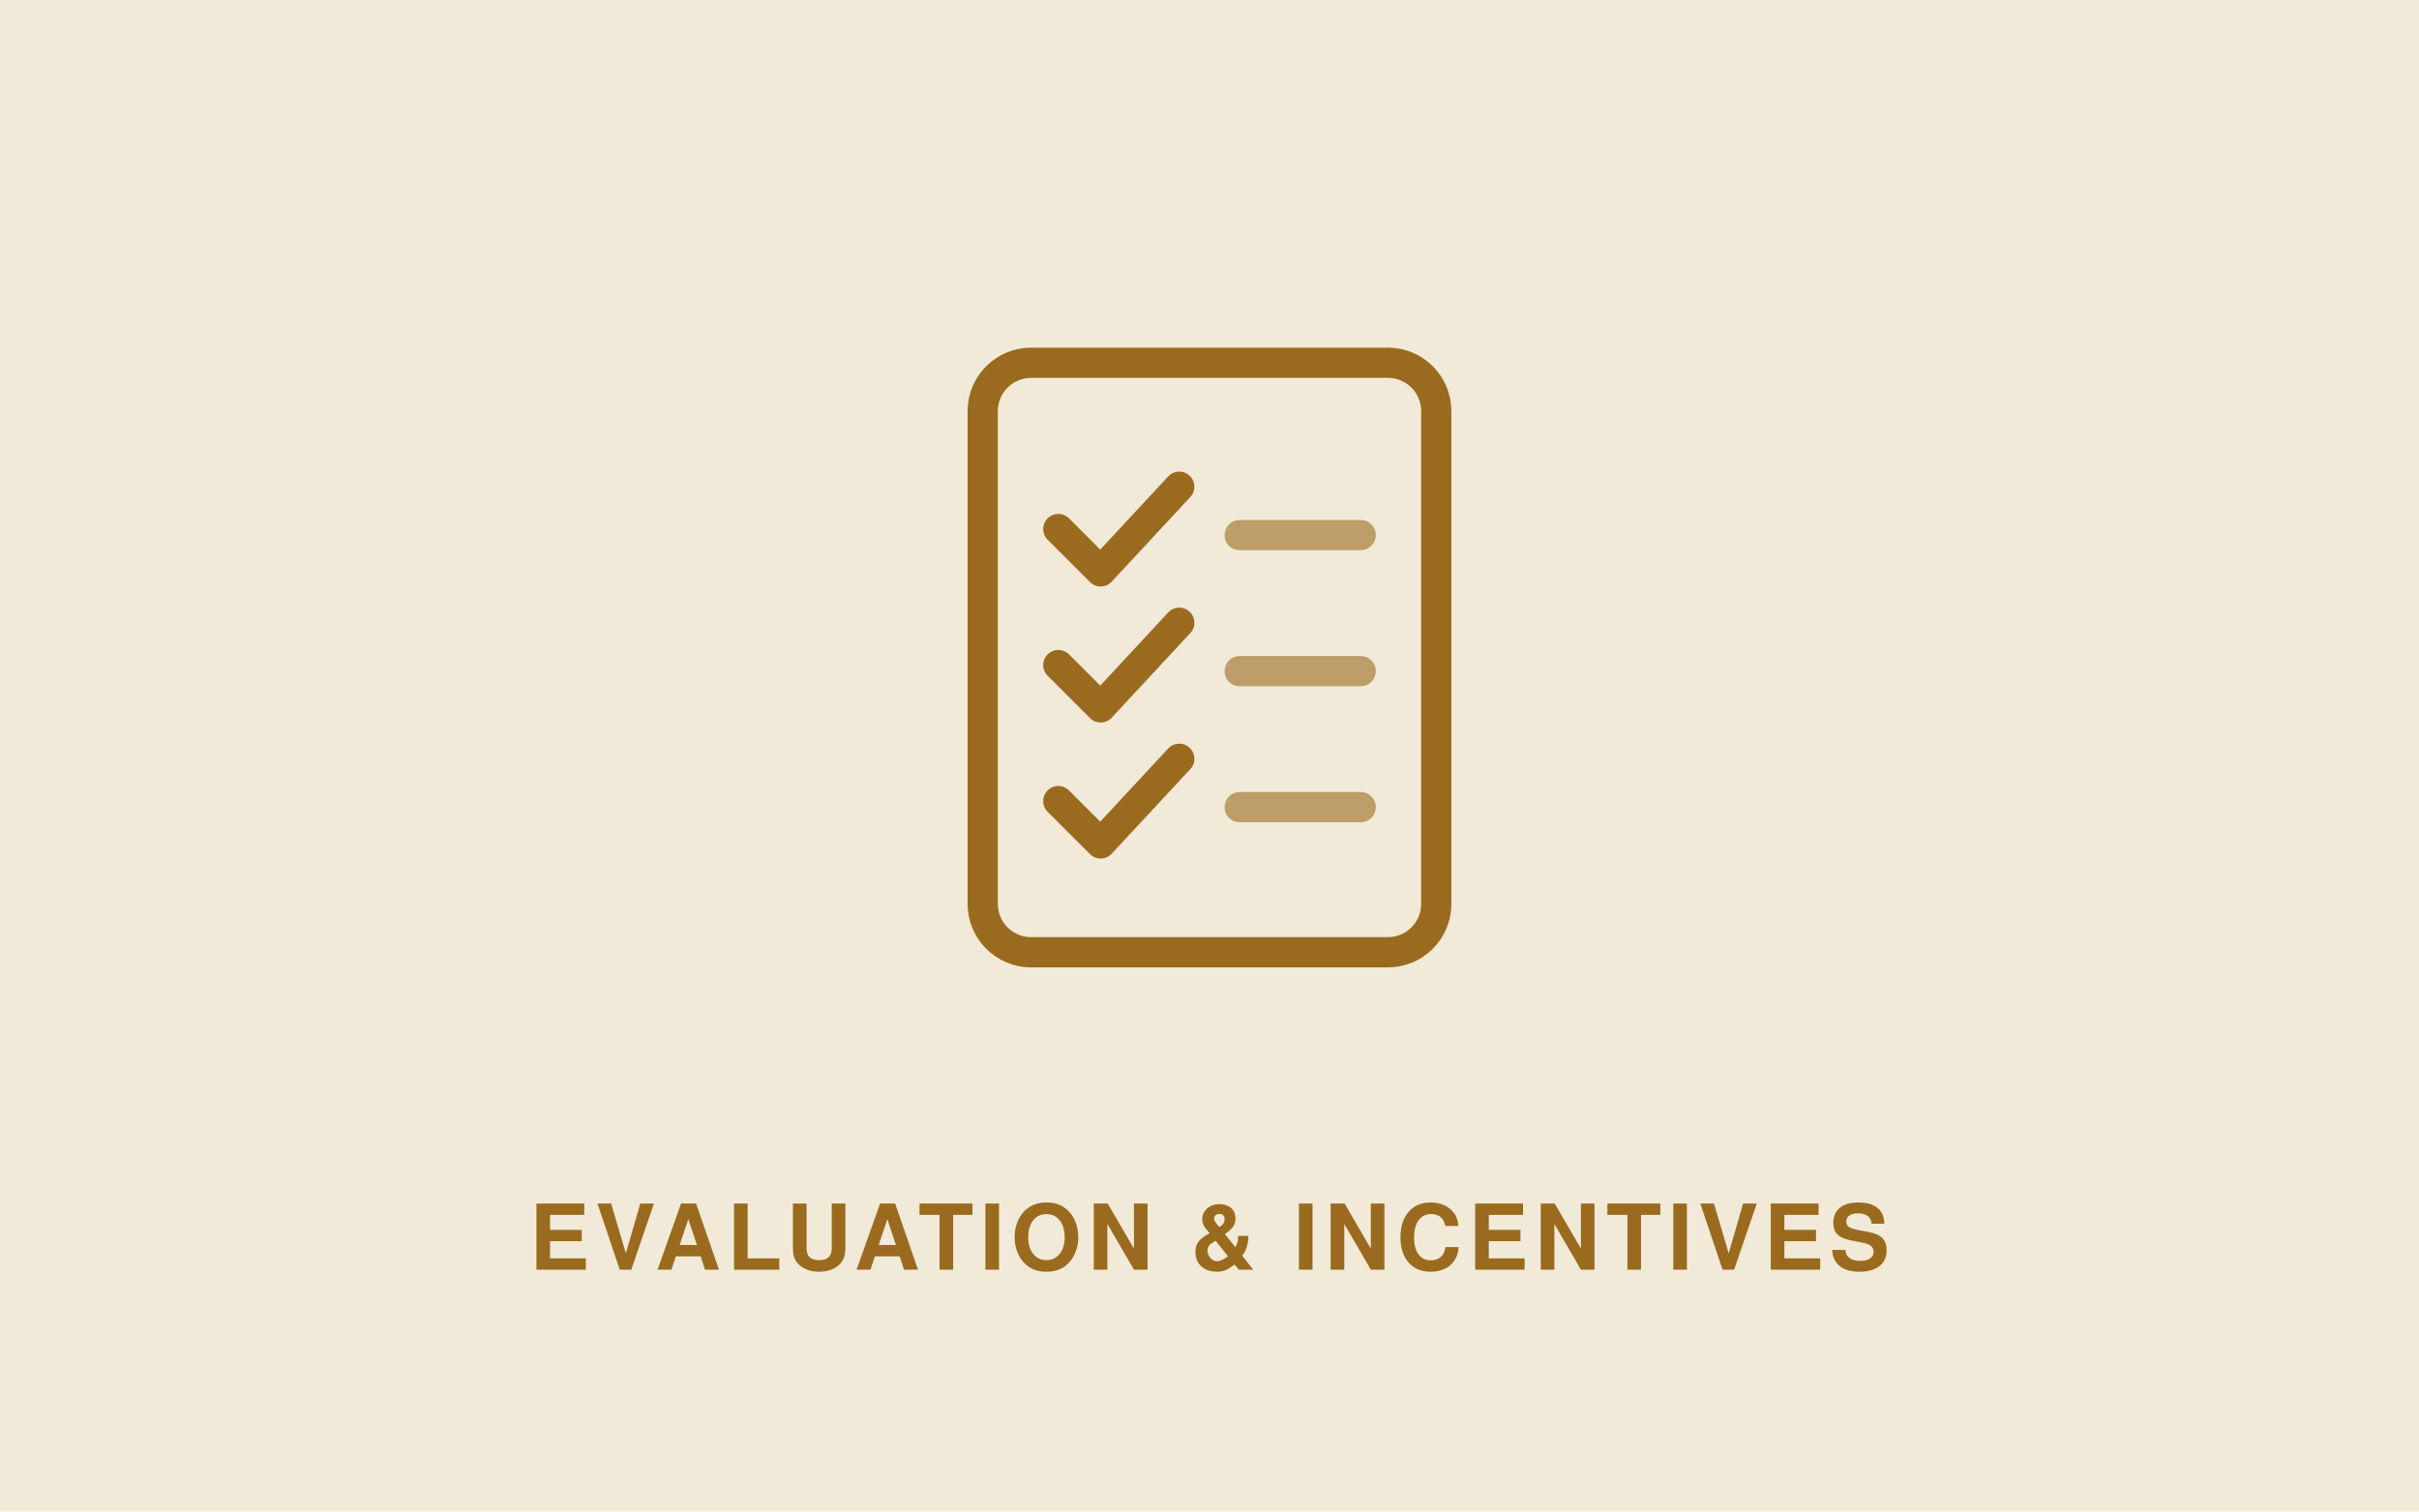
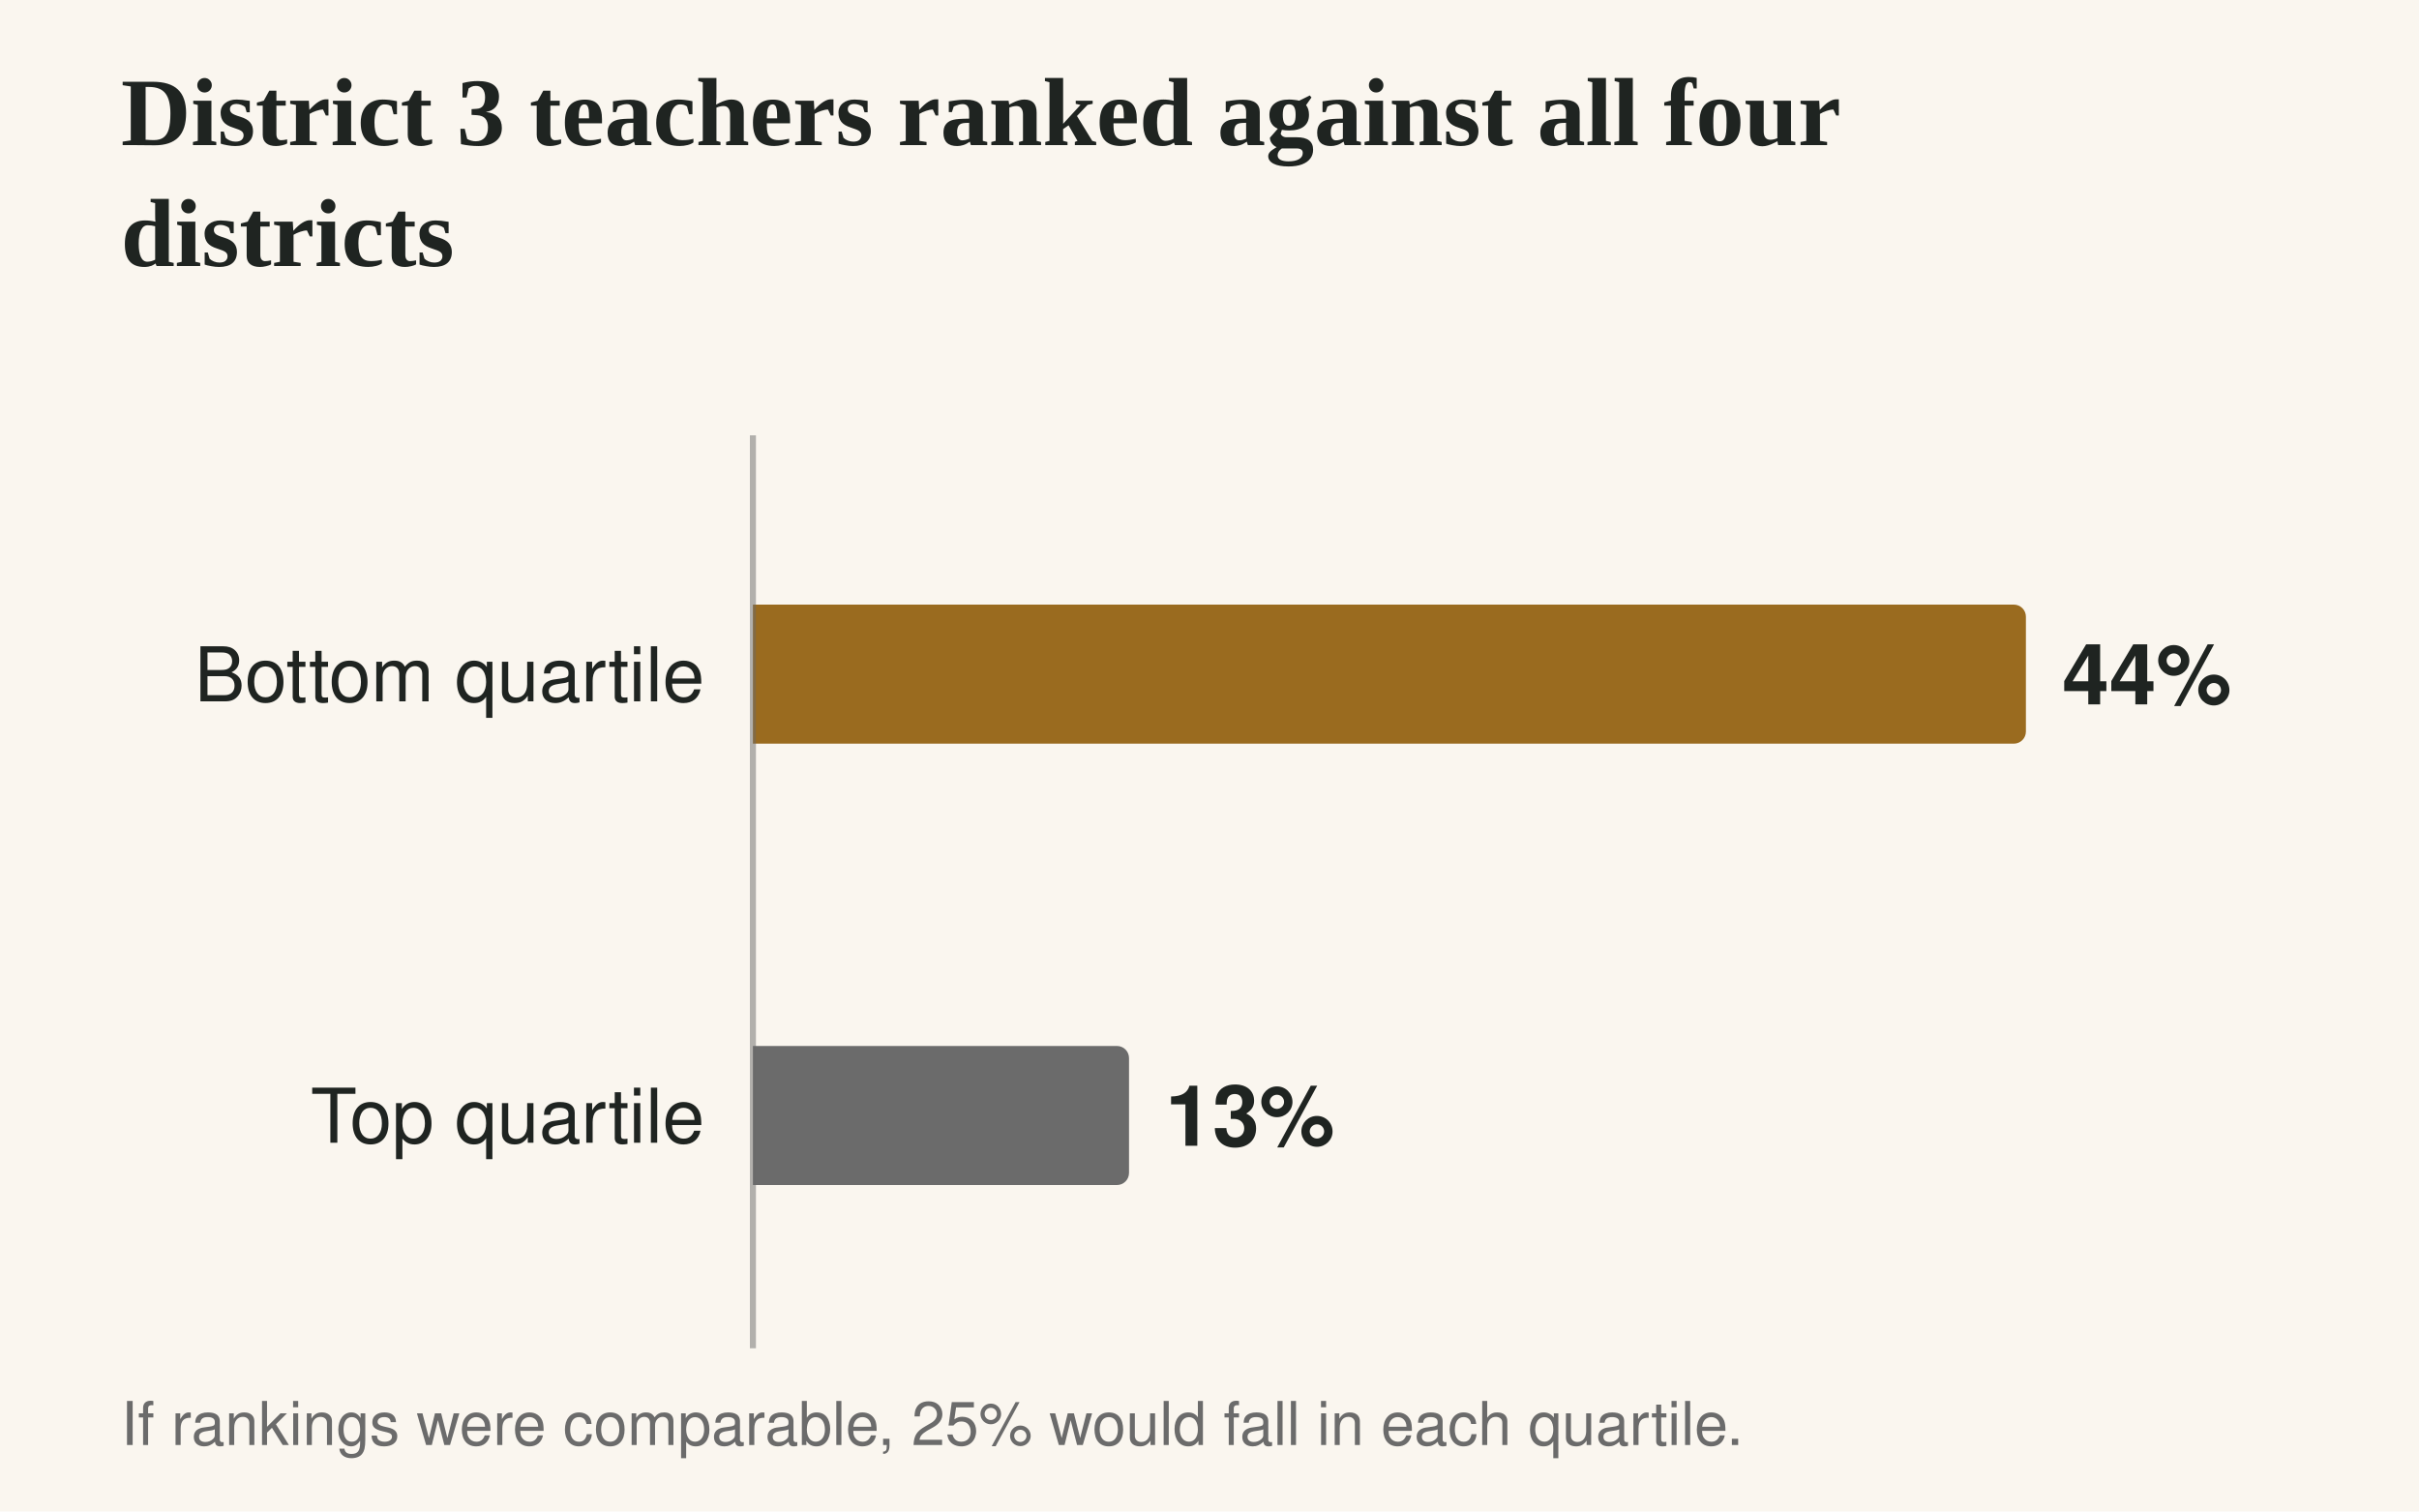
<svg xmlns="http://www.w3.org/2000/svg" viewBox="0 0 800 500" width="800" height="500" role="img">
-   <rect width="800" height="500" fill="#F2EAD8" />
-   <g transform="translate(280,95)" fill="none" stroke="#9A6B1F" stroke-width="10" stroke-linecap="round" stroke-linejoin="round">
-     <rect x="45" y="25" width="150" height="195" rx="16" />
-     <path d="M70 80 l14 14 l26 -28" />
-     <path d="M130 82 h40" stroke-opacity="0.6" />
-     <path d="M70 125 l14 14 l26 -28" />
-     <path d="M130 127 h40" stroke-opacity="0.6" />
-     <path d="M70 170 l14 14 l26 -28" />
-     <path d="M130 172 h40" stroke-opacity="0.6" />
-   </g>
-   <text x="400" y="420" text-anchor="middle" font-family="'Helvetica Neue', Helvetica, Arial, sans-serif" font-size="30" font-weight="600" letter-spacing="2" fill="#9A6B1F">EVALUATION &amp; INCENTIVES</text>
+   <rect width="800" height="500" fill="#FAF6EF" />
+   <text x="40" y="48" font-family="Georgia, 'Times New Roman', serif" font-size="32" font-weight="600" fill="#1F2421">District 3 teachers ranked against all four</text>
+   <text x="40" y="88" font-family="Georgia, 'Times New Roman', serif" font-size="32" font-weight="600" fill="#1F2421">districts</text>
+   <text x="233.0" y="232.0" text-anchor="end" font-family="'Helvetica Neue', Helvetica, Arial, sans-serif" font-size="25" fill="#1F2421">Bottom quartile</text>
+   <path d="M249.0 200.0 h417.0 a4 4 0 0 1 4 4 v38 a4 4 0 0 1 -4 4 h-417.0 Z" fill="#9A6B1F" />
+   <text x="682.0" y="233.0" font-family="'Helvetica Neue', Helvetica, Arial, sans-serif" font-size="28" font-weight="700" fill="#1F2421">44%</text>
+   <text x="233.0" y="378.0" text-anchor="end" font-family="'Helvetica Neue', Helvetica, Arial, sans-serif" font-size="25" fill="#1F2421">Top quartile</text>
+   <path d="M249.0 346.0 h120.386 a4 4 0 0 1 4 4 v38 a4 4 0 0 1 -4 4 h-120.386 Z" fill="#6B6B6B" />
+   <text x="385.386" y="379.0" font-family="'Helvetica Neue', Helvetica, Arial, sans-serif" font-size="28" font-weight="700" fill="#1F2421">13%</text>
+   <line x1="249.0" y1="144" x2="249.0" y2="446" stroke="#6B6B6B" stroke-opacity="0.5" stroke-width="2" />
+   <text x="40" y="478" font-family="'Helvetica Neue', Helvetica, Arial, sans-serif" font-size="20" fill="#6B6B6B">If rankings were comparable, 25% would fall in each quartile.</text>
</svg>
